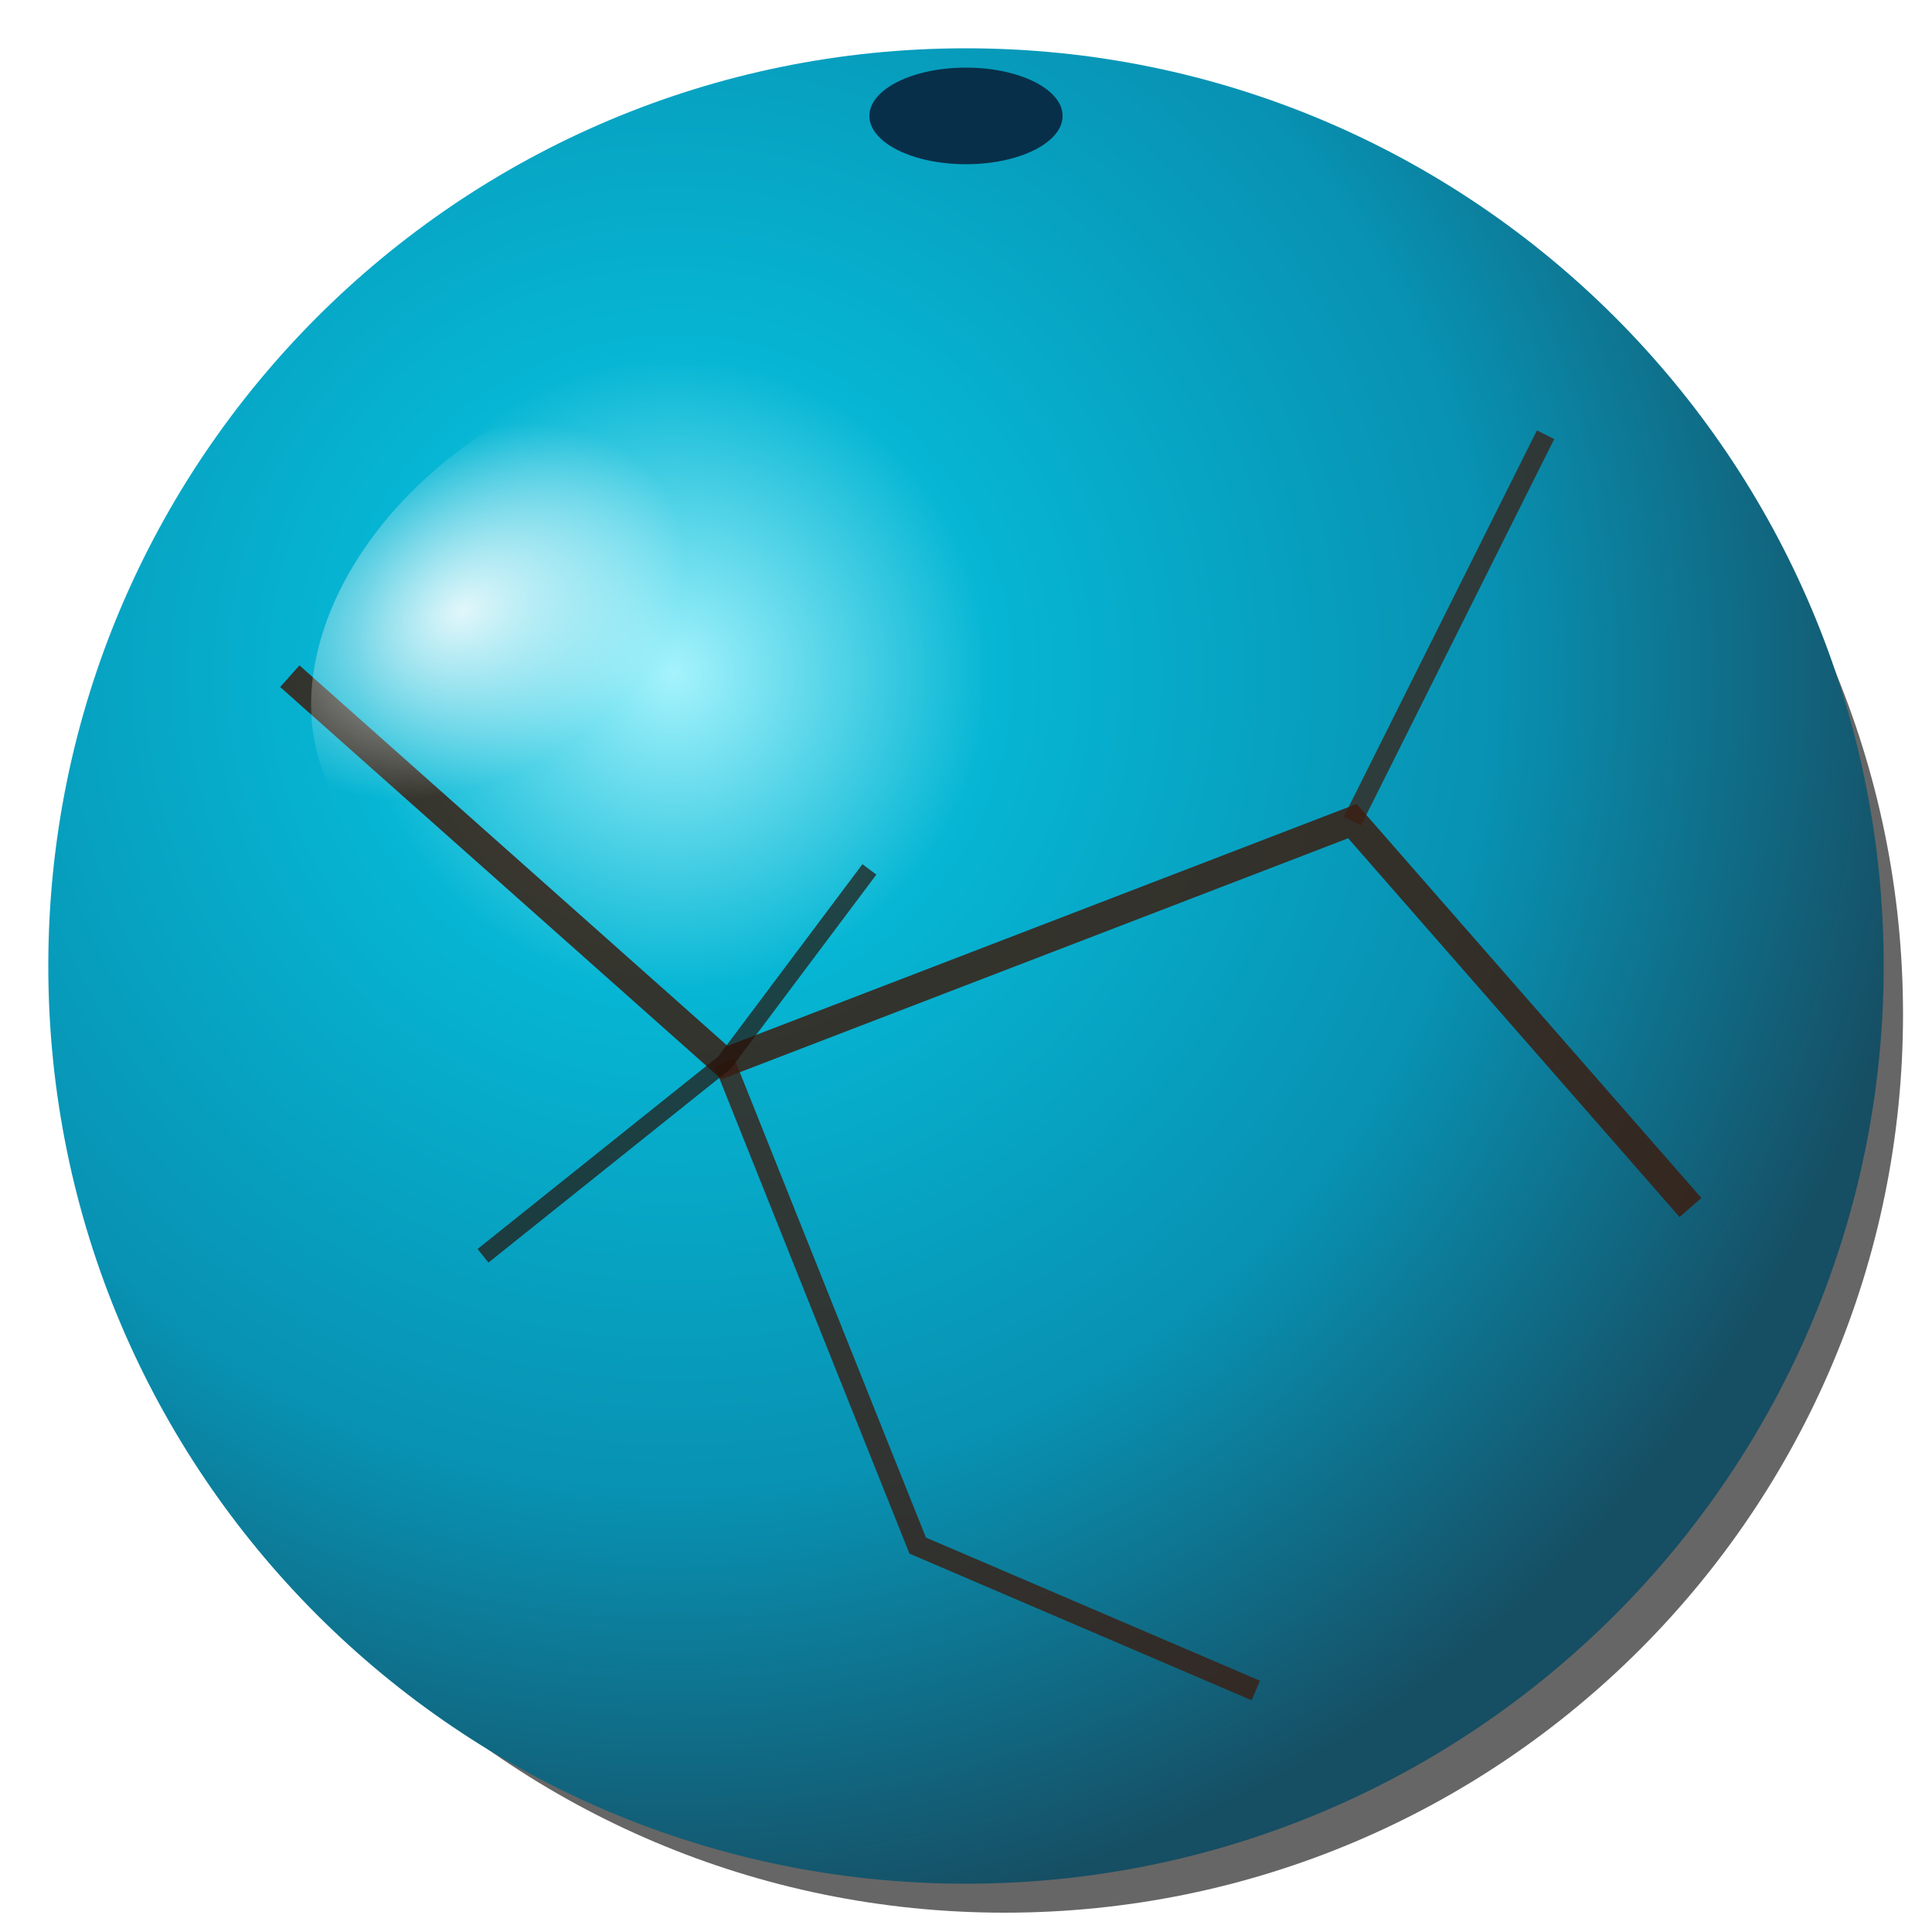
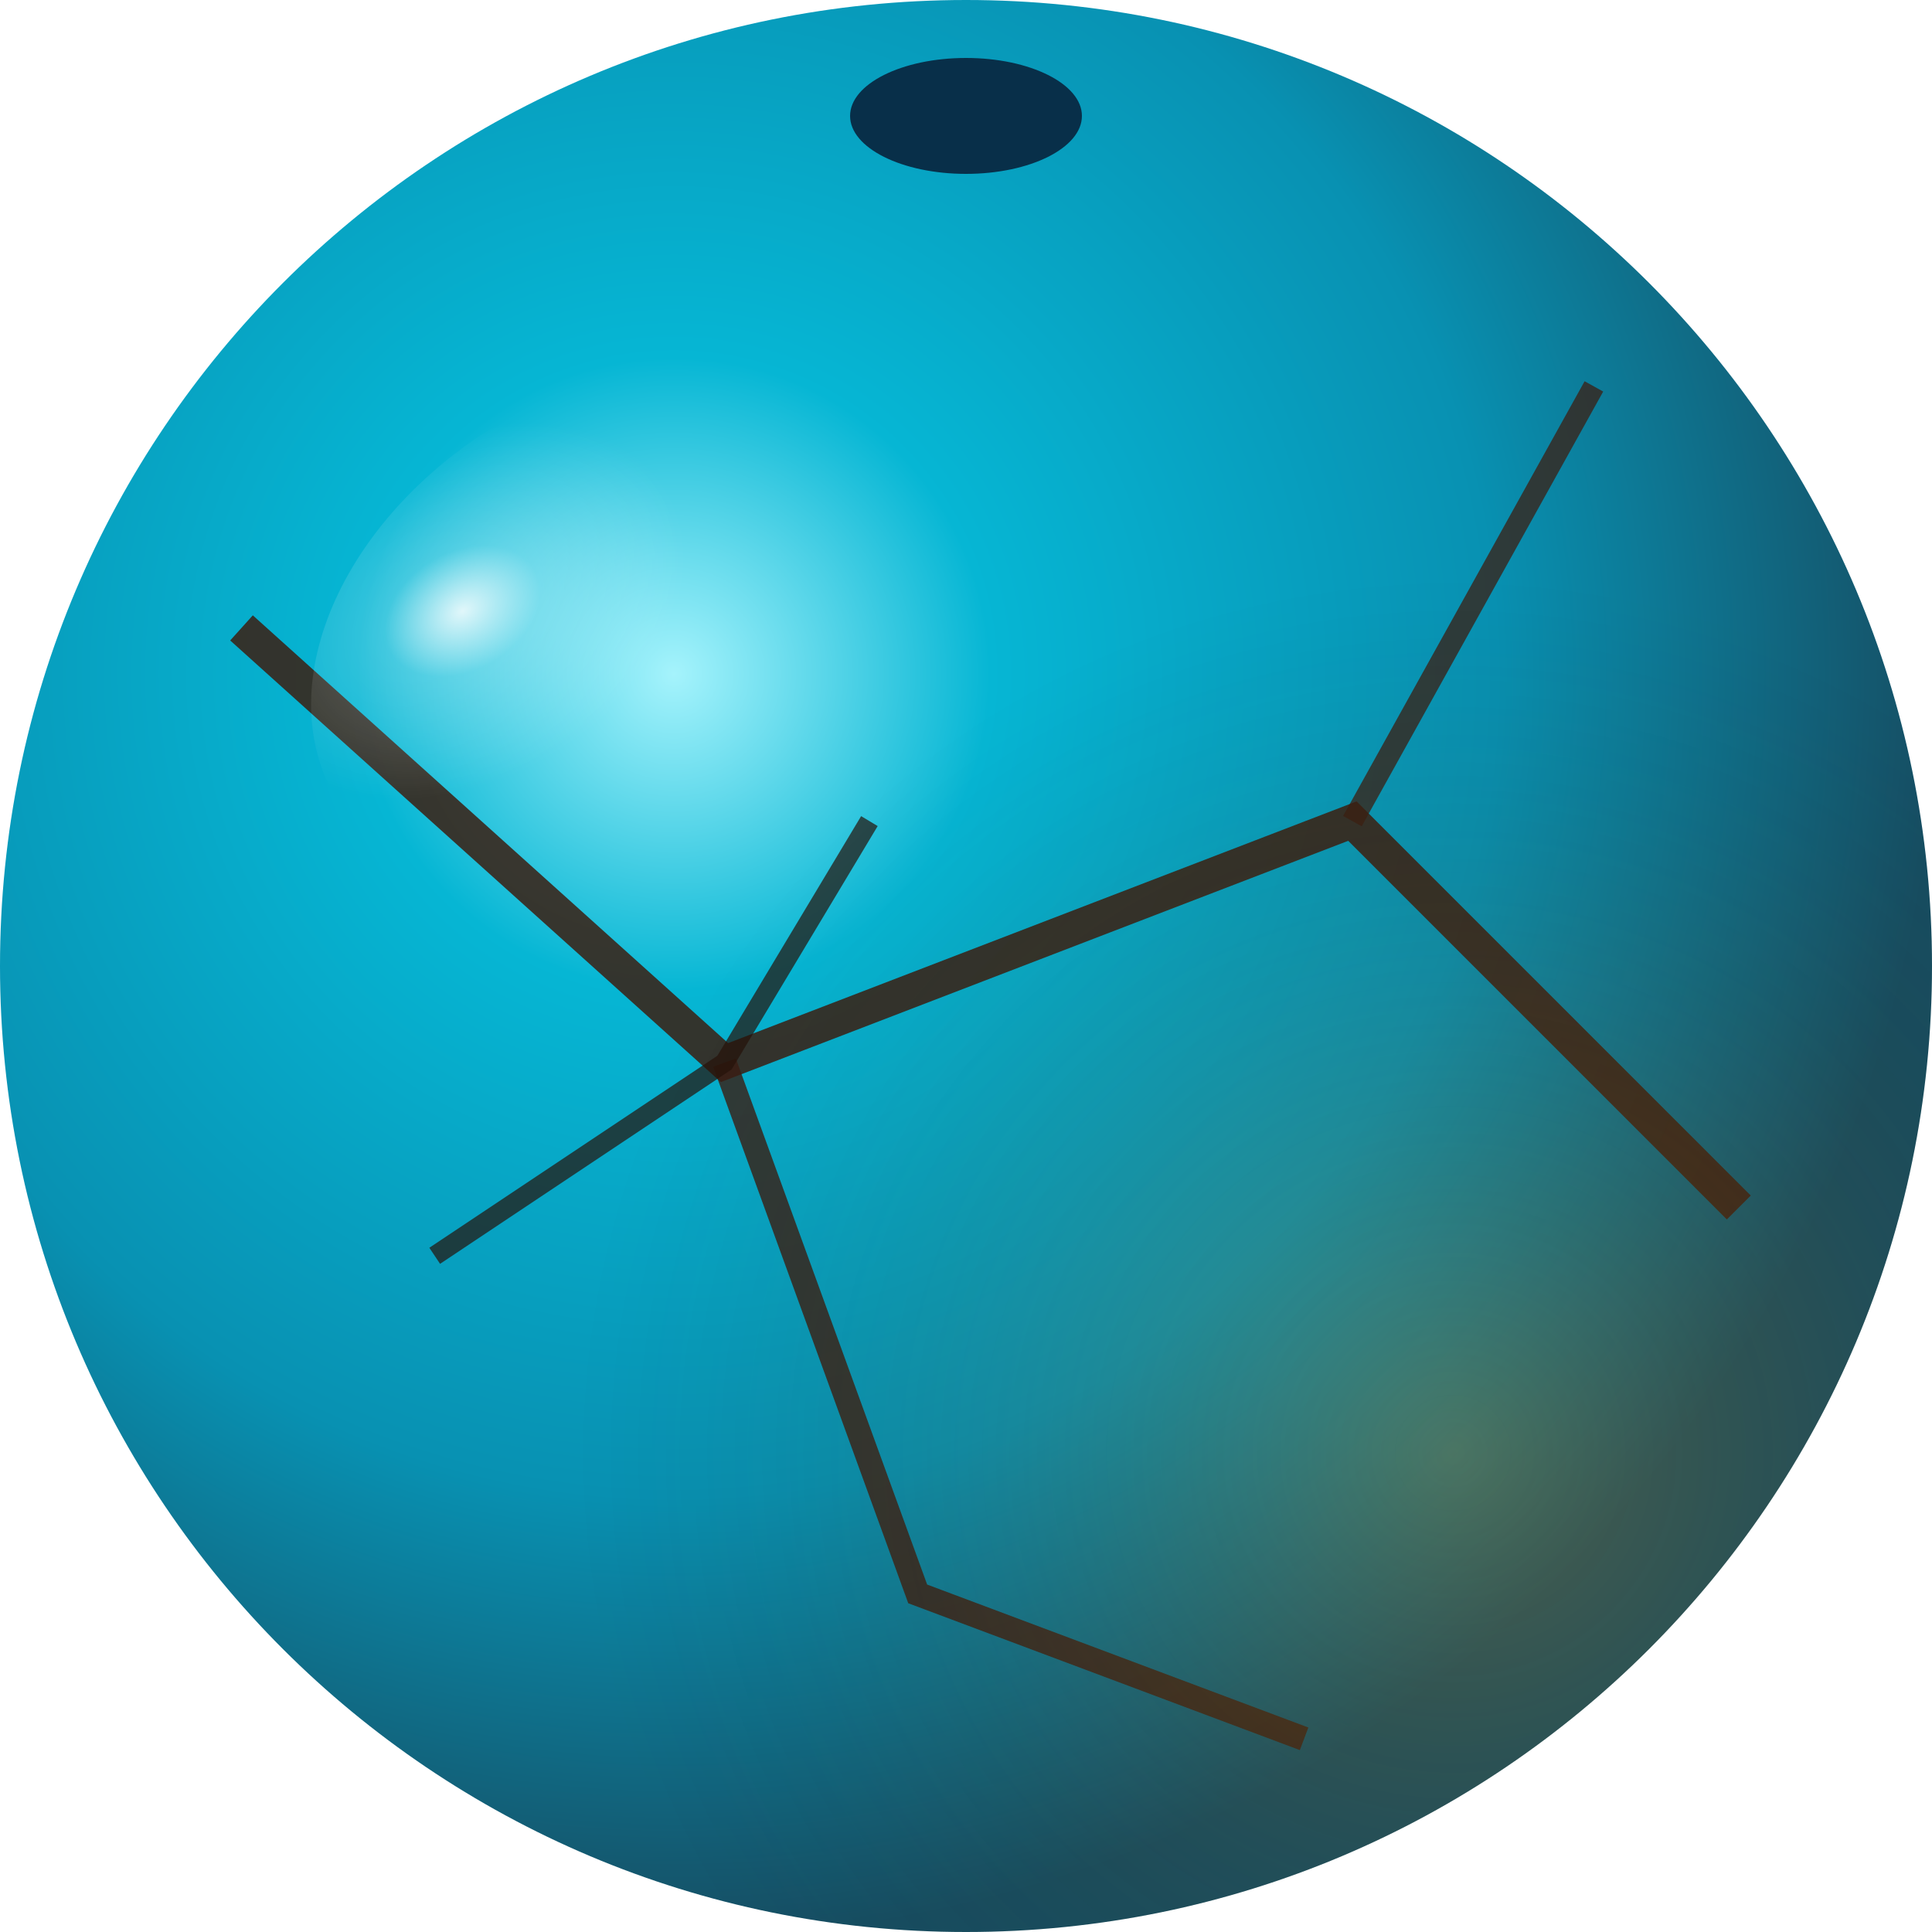
<svg xmlns="http://www.w3.org/2000/svg" viewBox="0 0 200 200" width="200" height="200">
  <defs>
-     <radialGradient id="turquoiseGrad" cx="35%" cy="35%" r="65%">
-       <stop offset="0%" stop-color="#a5f3fc" />
-       <stop offset="25%" stop-color="#06b6d4" />
-       <stop offset="65%" stop-color="#0891b2" />
-       <stop offset="100%" stop-color="#164e63" />
-     </radialGradient>
    <radialGradient id="specularGlow" cx="30%" cy="30%" r="35%">
      <stop offset="0%" stop-color="#ffffff" stop-opacity="0.85" />
+       <stop offset="35%" stop-color="#ffffff" stop-opacity="0.2" />
      <stop offset="100%" stop-color="#ffffff" stop-opacity="0" />
    </radialGradient>
-     <clipPath id="circleClip">
-       <circle cx="100" cy="100" r="95" />
+     <radialGradient id="bounceGlow" cx="75%" cy="75%" r="45%">
+       <stop offset="0%" stop-color="#f59e0b" stop-opacity="0.25" />
+       <stop offset="100%" stop-color="#000000" stop-opacity="0" />
+     </radialGradient>
+     <clipPath id="beadClip">
+       <circle cx="100" cy="100" r="100" />
    </clipPath>
  </defs>
-   <circle cx="104" cy="105" r="93" fill="#000000" opacity="0.6" />
-   <g clip-path="url(#circleClip)">
+   <g clip-path="url(#beadClip)">
+     <defs>
+       <radialGradient id="turquoiseGrad" cx="35%" cy="35%" r="65%">
+         <stop offset="0%" stop-color="#a5f3fc" />
+         <stop offset="25%" stop-color="#06b6d4" />
+         <stop offset="65%" stop-color="#0891b2" />
+         <stop offset="100%" stop-color="#164e63" />
+       </radialGradient>
+     </defs>
    <rect width="200" height="200" fill="url(#turquoiseGrad)" />
-     <path d="M 30 70 L 75 110 L 140 85 L 175 125" stroke="#3b1d11" stroke-width="3" fill="none" opacity="0.85" />
-     <path d="M 75 110 L 95 160 L 130 175" stroke="#3b1d11" stroke-width="2.2" fill="none" opacity="0.8" />
-     <path d="M 140 85 L 160 45" stroke="#3b1d11" stroke-width="2" fill="none" opacity="0.75" />
-     <path d="M 50 130 L 75 110 L 90 90" stroke="#251109" stroke-width="1.8" fill="none" opacity="0.7" />
+     <path d="M 25 65 L 75 110 L 140 85 L 180 125" stroke="#3b1d11" stroke-width="3.5" fill="none" opacity="0.85" />
+     <path d="M 75 110 L 95 165 L 135 180" stroke="#3b1d11" stroke-width="2.5" fill="none" opacity="0.8" />
+     <path d="M 140 85 L 165 40" stroke="#3b1d11" stroke-width="2.2" fill="none" opacity="0.75" />
+     <path d="M 45 130 L 75 110 L 90 85" stroke="#251109" stroke-width="2" fill="none" opacity="0.7" />
+     <rect width="200" height="200" fill="url(#bounceGlow)" />
    <ellipse cx="65" cy="65" rx="35" ry="25" transform="rotate(-30 65 65)" fill="url(#specularGlow)" />
  </g>
-   <ellipse cx="100" cy="12" rx="10" ry="5" fill="#082f49" />
+   <ellipse cx="100" cy="12" rx="12" ry="6" fill="#082f49" />
</svg>
